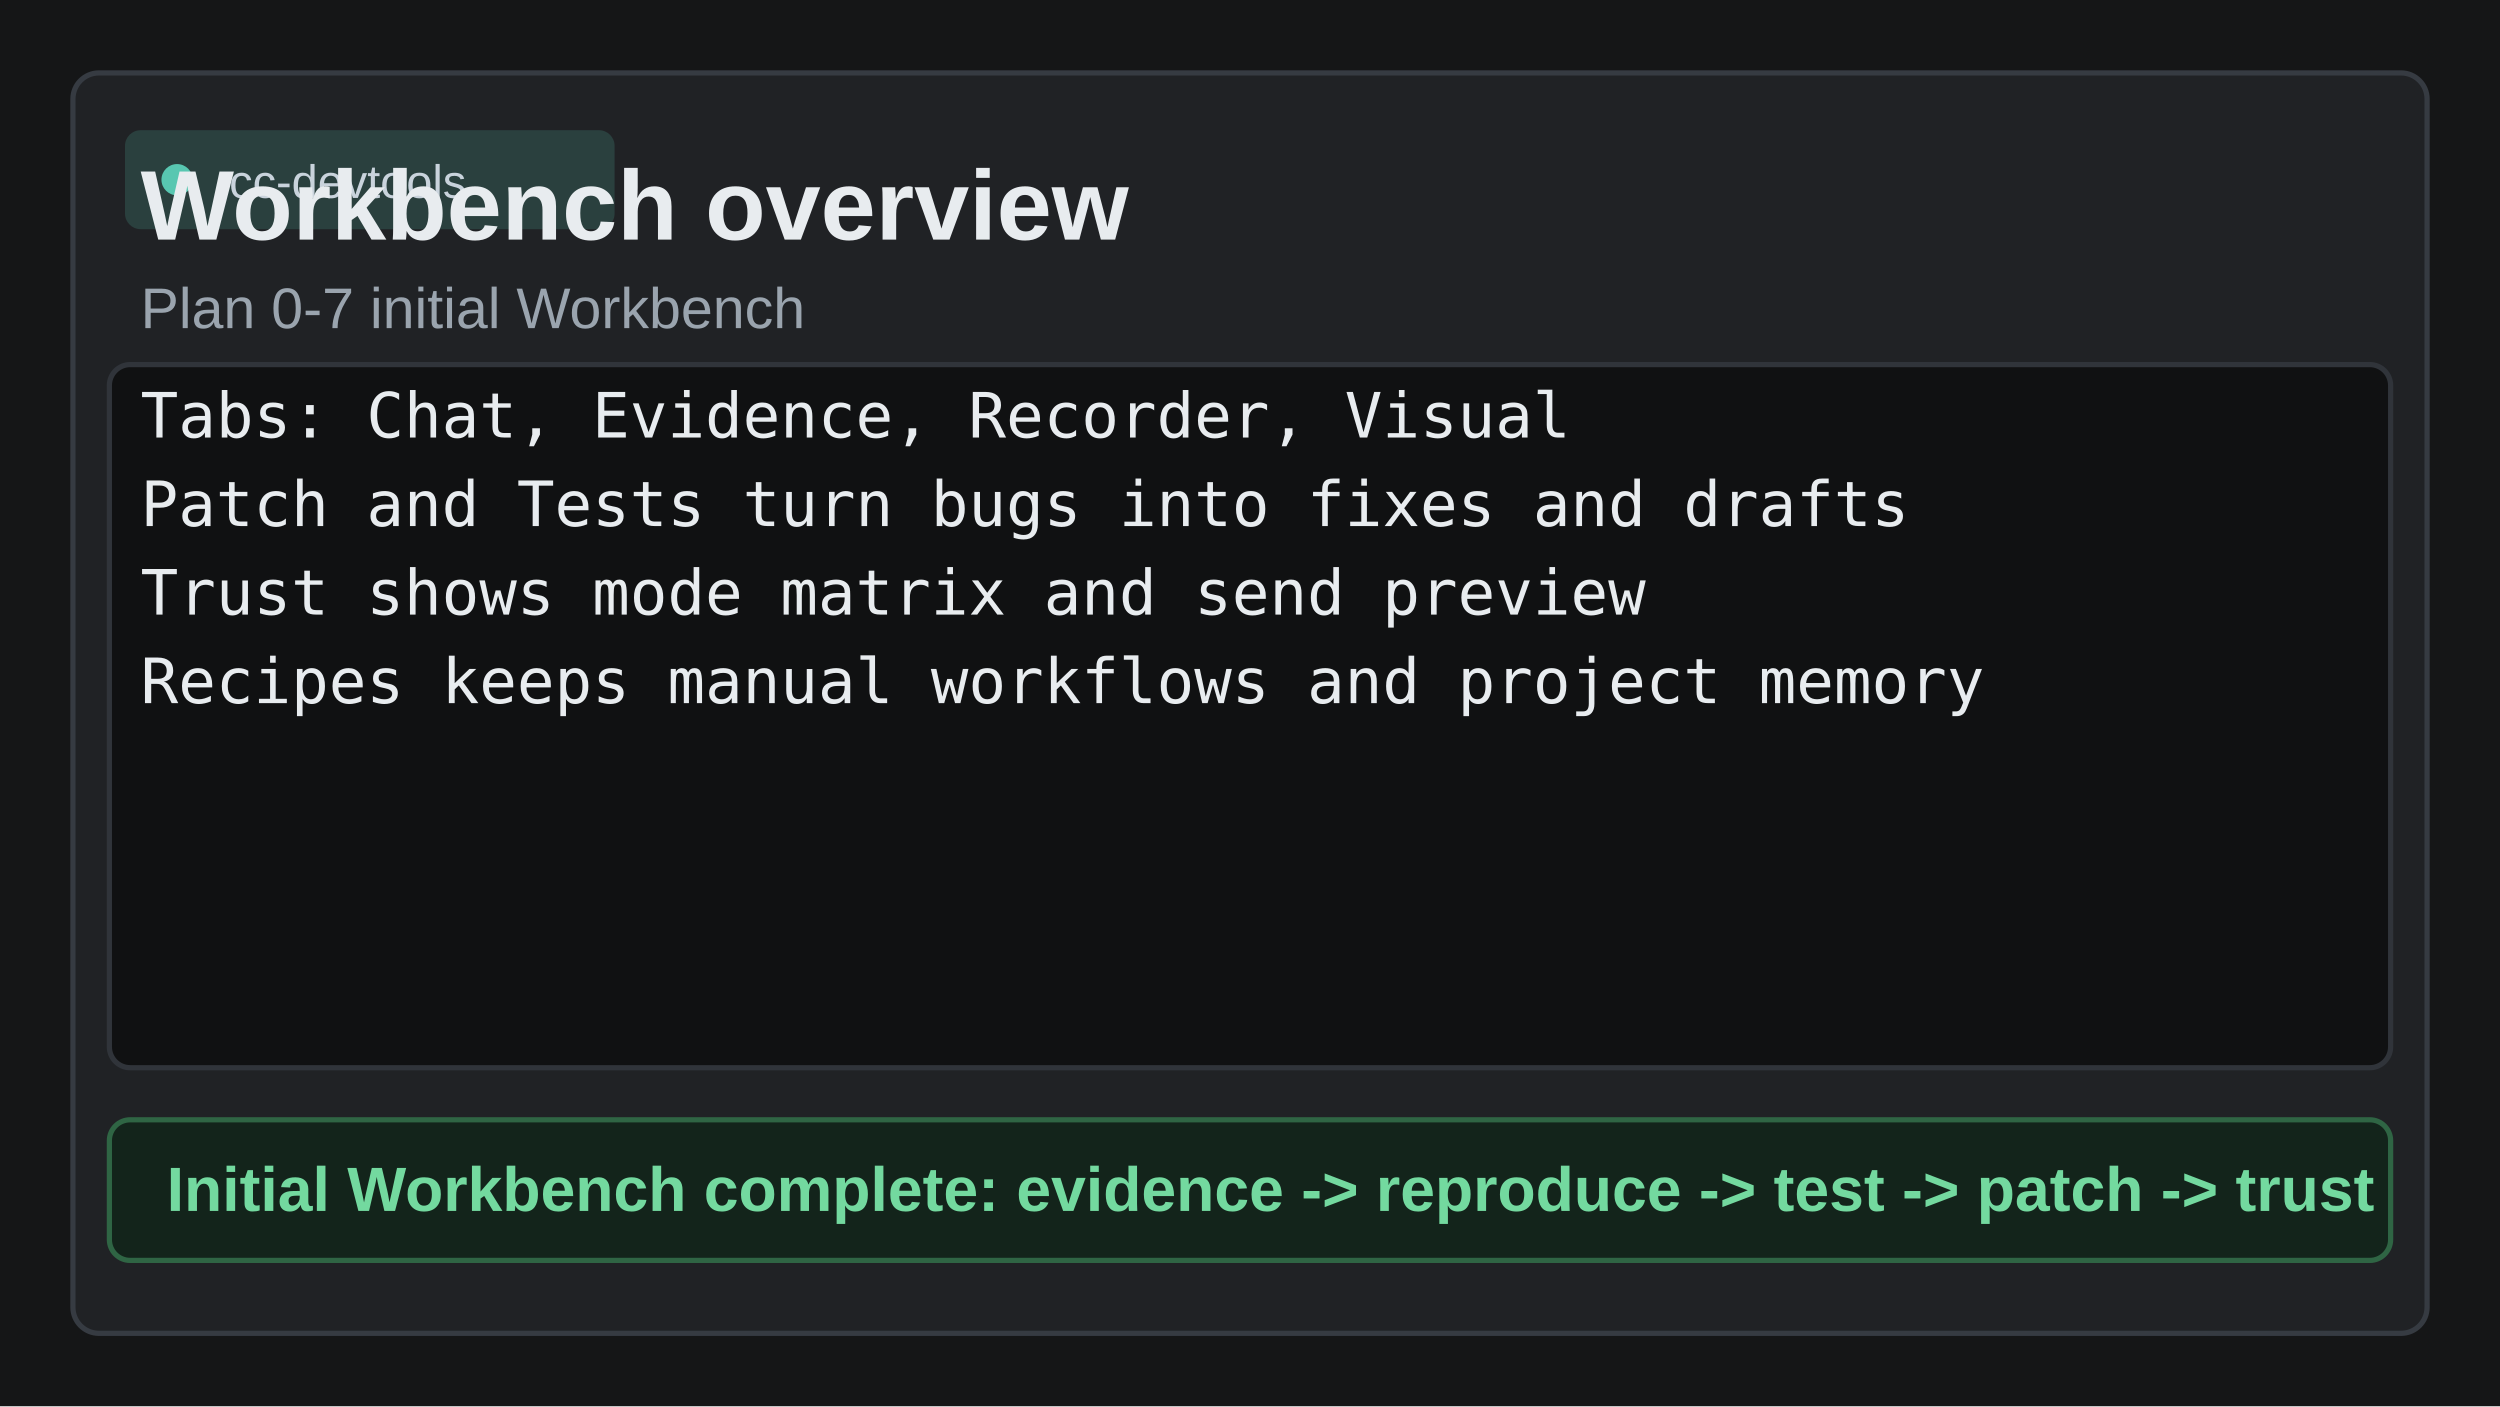
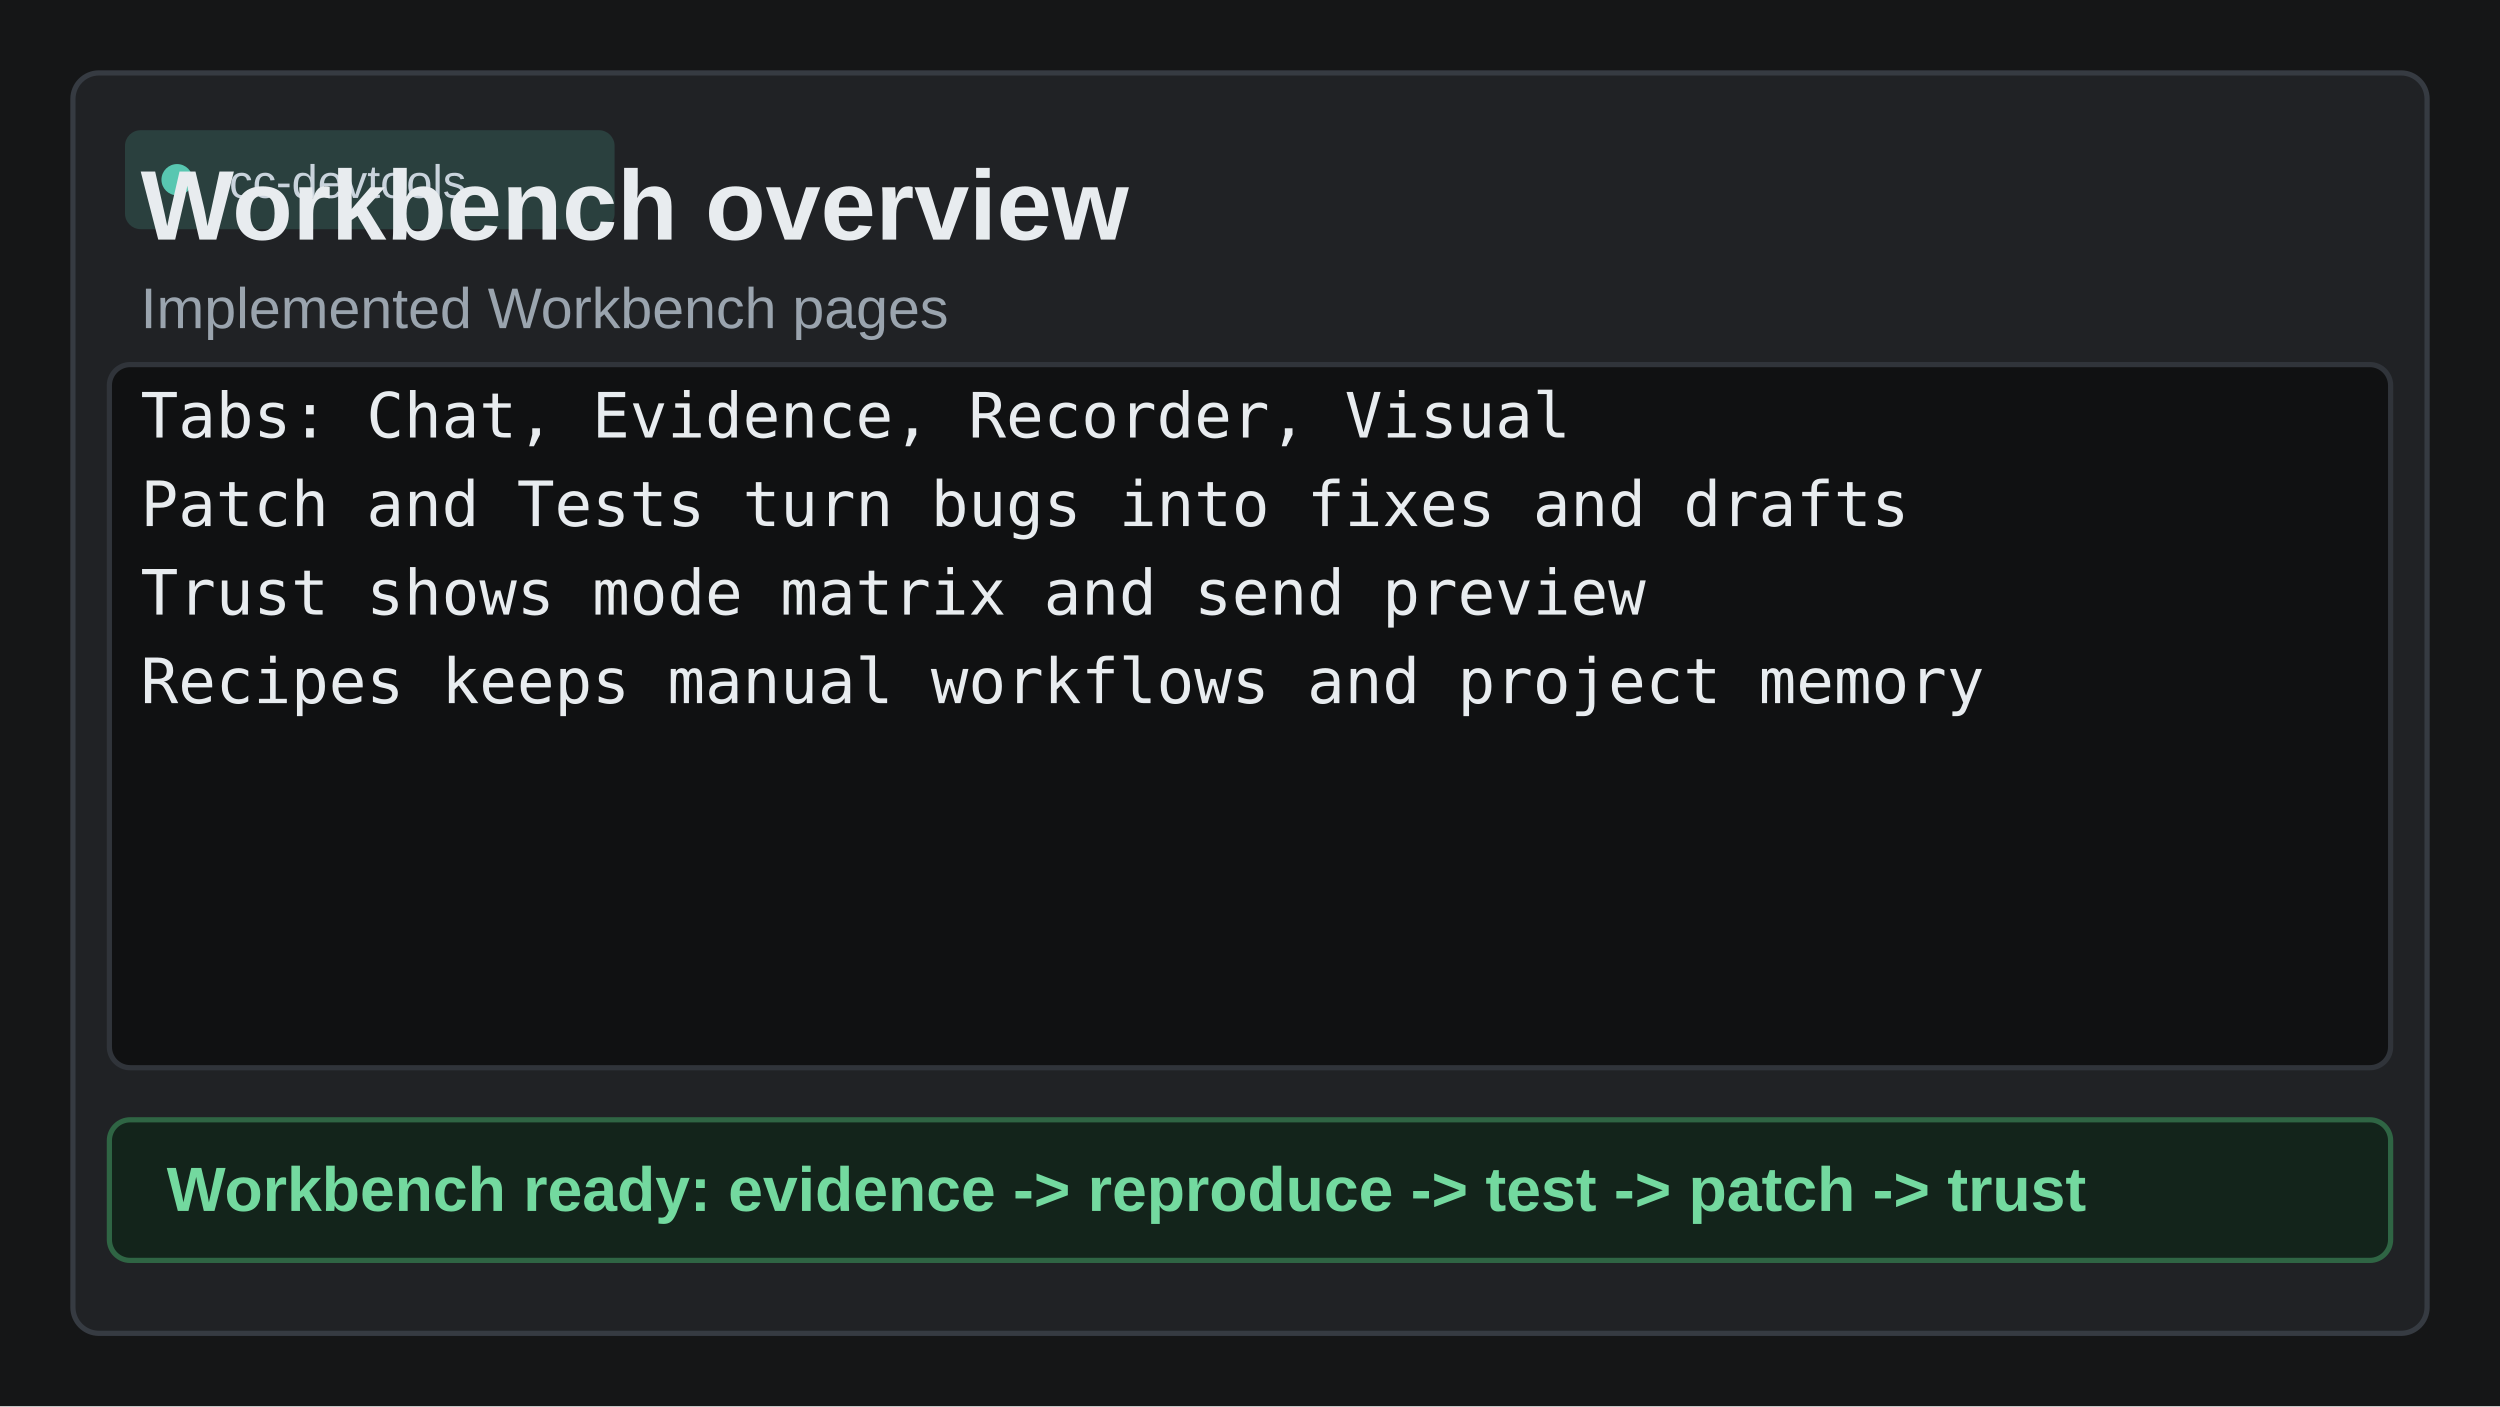
<svg xmlns="http://www.w3.org/2000/svg" width="960" height="540" viewBox="0 0 960 540" role="img" aria-label="Workbench overview">
  <style>
    .bg { fill: #151617; }
    .chrome { fill: #202225; stroke: #363b42; stroke-width: 2; }
    .panel { fill: #101112; stroke: #30343a; stroke-width: 2; }
    .tab { fill: #58c7b1; opacity: 0.18; }
    .accent { fill: #58c7b1; }
    .muted { fill: #9aa4ae; font: 22px "Segoe UI", Arial, sans-serif; }
    .title { fill: #e8ecef; font: 700 38px "Segoe UI", Arial, sans-serif; }
    .small { fill: #c9d3dc; font: 18px "Segoe UI", Arial, sans-serif; }
    .row { fill: #e8ecef; font: 24px "Cascadia Code", Consolas, monospace; }
    .footer { fill: #73d99f; font: 700 24px "Segoe UI", Arial, sans-serif; }
  </style>
  <rect class="bg" width="960" height="540" rx="0" />
  <rect class="chrome" x="28" y="28" width="904" height="484" rx="10" />
  <rect class="tab" x="48" y="50" width="188" height="38" rx="6" />
  <circle class="accent" cx="68" cy="69" r="6" />
  <text x="88" y="76" class="small">cc-devtools</text>
-   <text x="54" y="126" class="muted">Plan 0-7 initial Workbench</text>
+   <text x="54" y="126" class="muted">Implemented Workbench pages</text>
  <text x="54" y="92" class="title">Workbench overview</text>
  <rect class="panel" x="42" y="140" width="876" height="270" rx="8" />
  <text x="54" y="168" class="row">Tabs: Chat, Evidence, Recorder, Visual</text>
  <text x="54" y="202" class="row">Patch and Tests turn bugs into fixes and drafts</text>
  <text x="54" y="236" class="row">Trust shows mode matrix and send preview</text>
  <text x="54" y="270" class="row">Recipes keeps manual workflows and project memory</text>
  <rect x="42" y="430" width="876" height="54" rx="8" fill="#13241b" stroke="#2f6544" stroke-width="2" />
-   <text x="64" y="465" class="footer">Initial Workbench complete: evidence -&gt; reproduce -&gt; test -&gt; patch -&gt; trust</text>
+   <text x="64" y="465" class="footer">Workbench ready: evidence -&gt; reproduce -&gt; test -&gt; patch -&gt; trust</text>
</svg>
